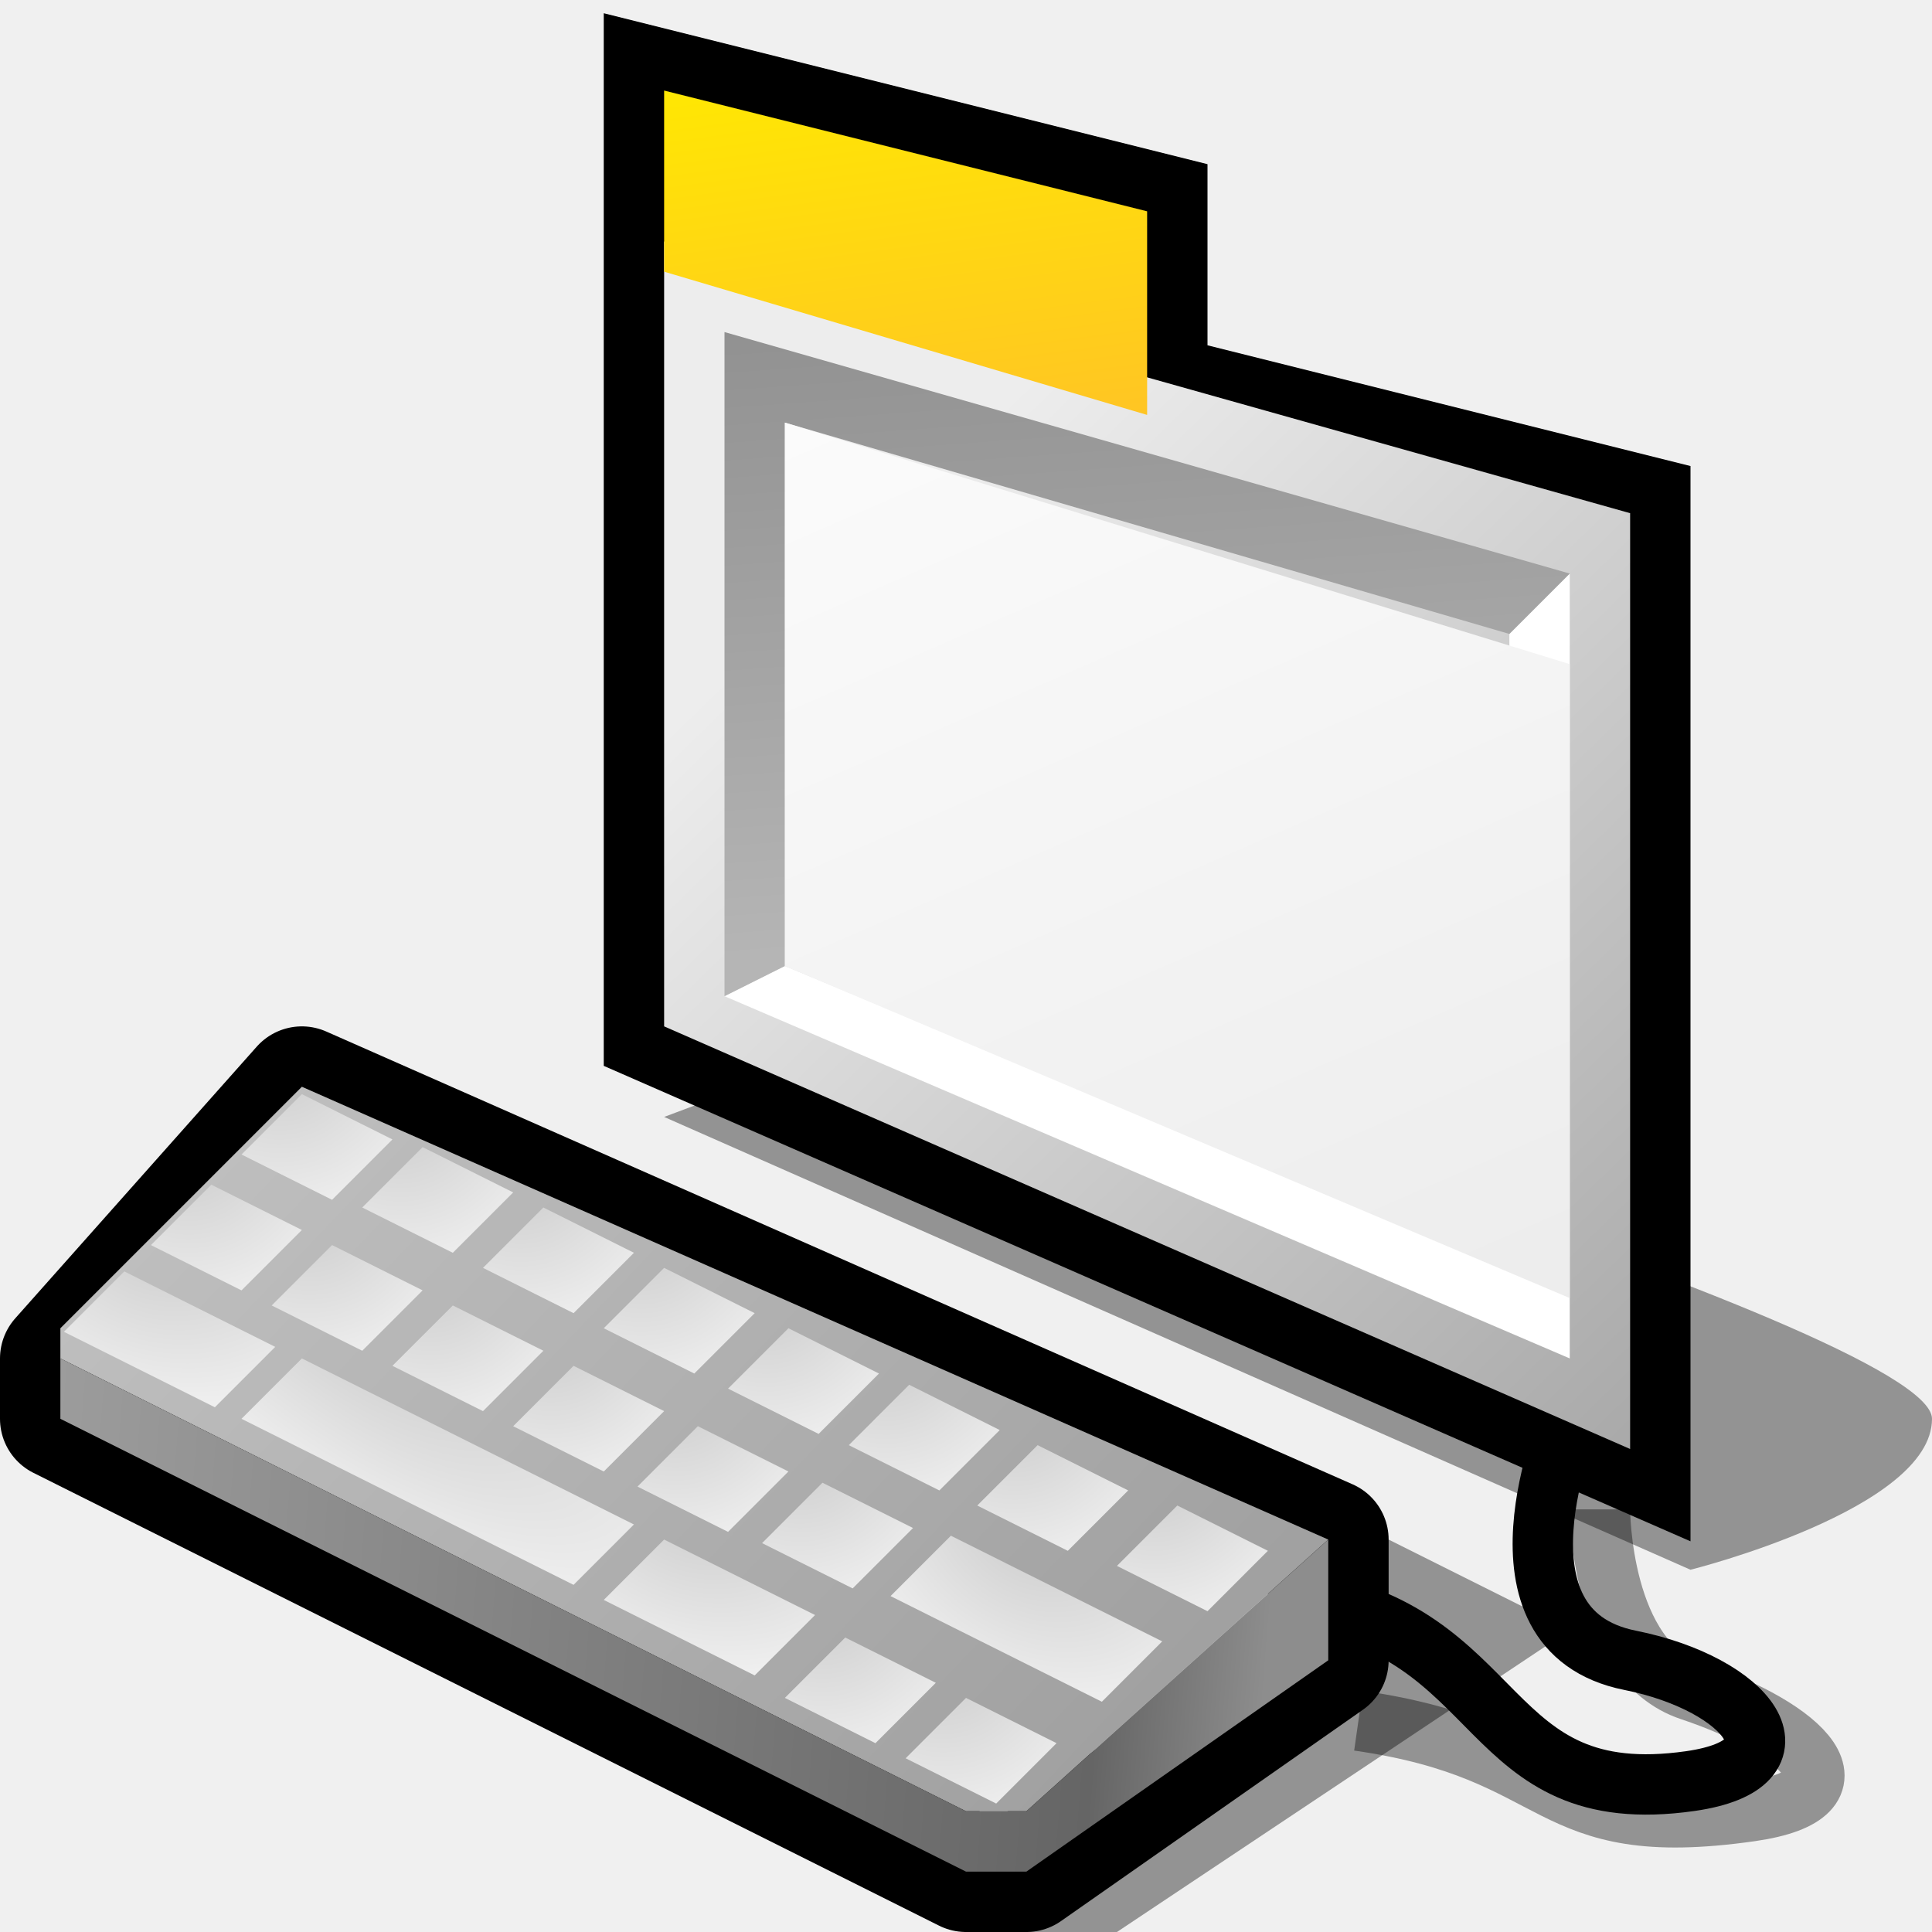
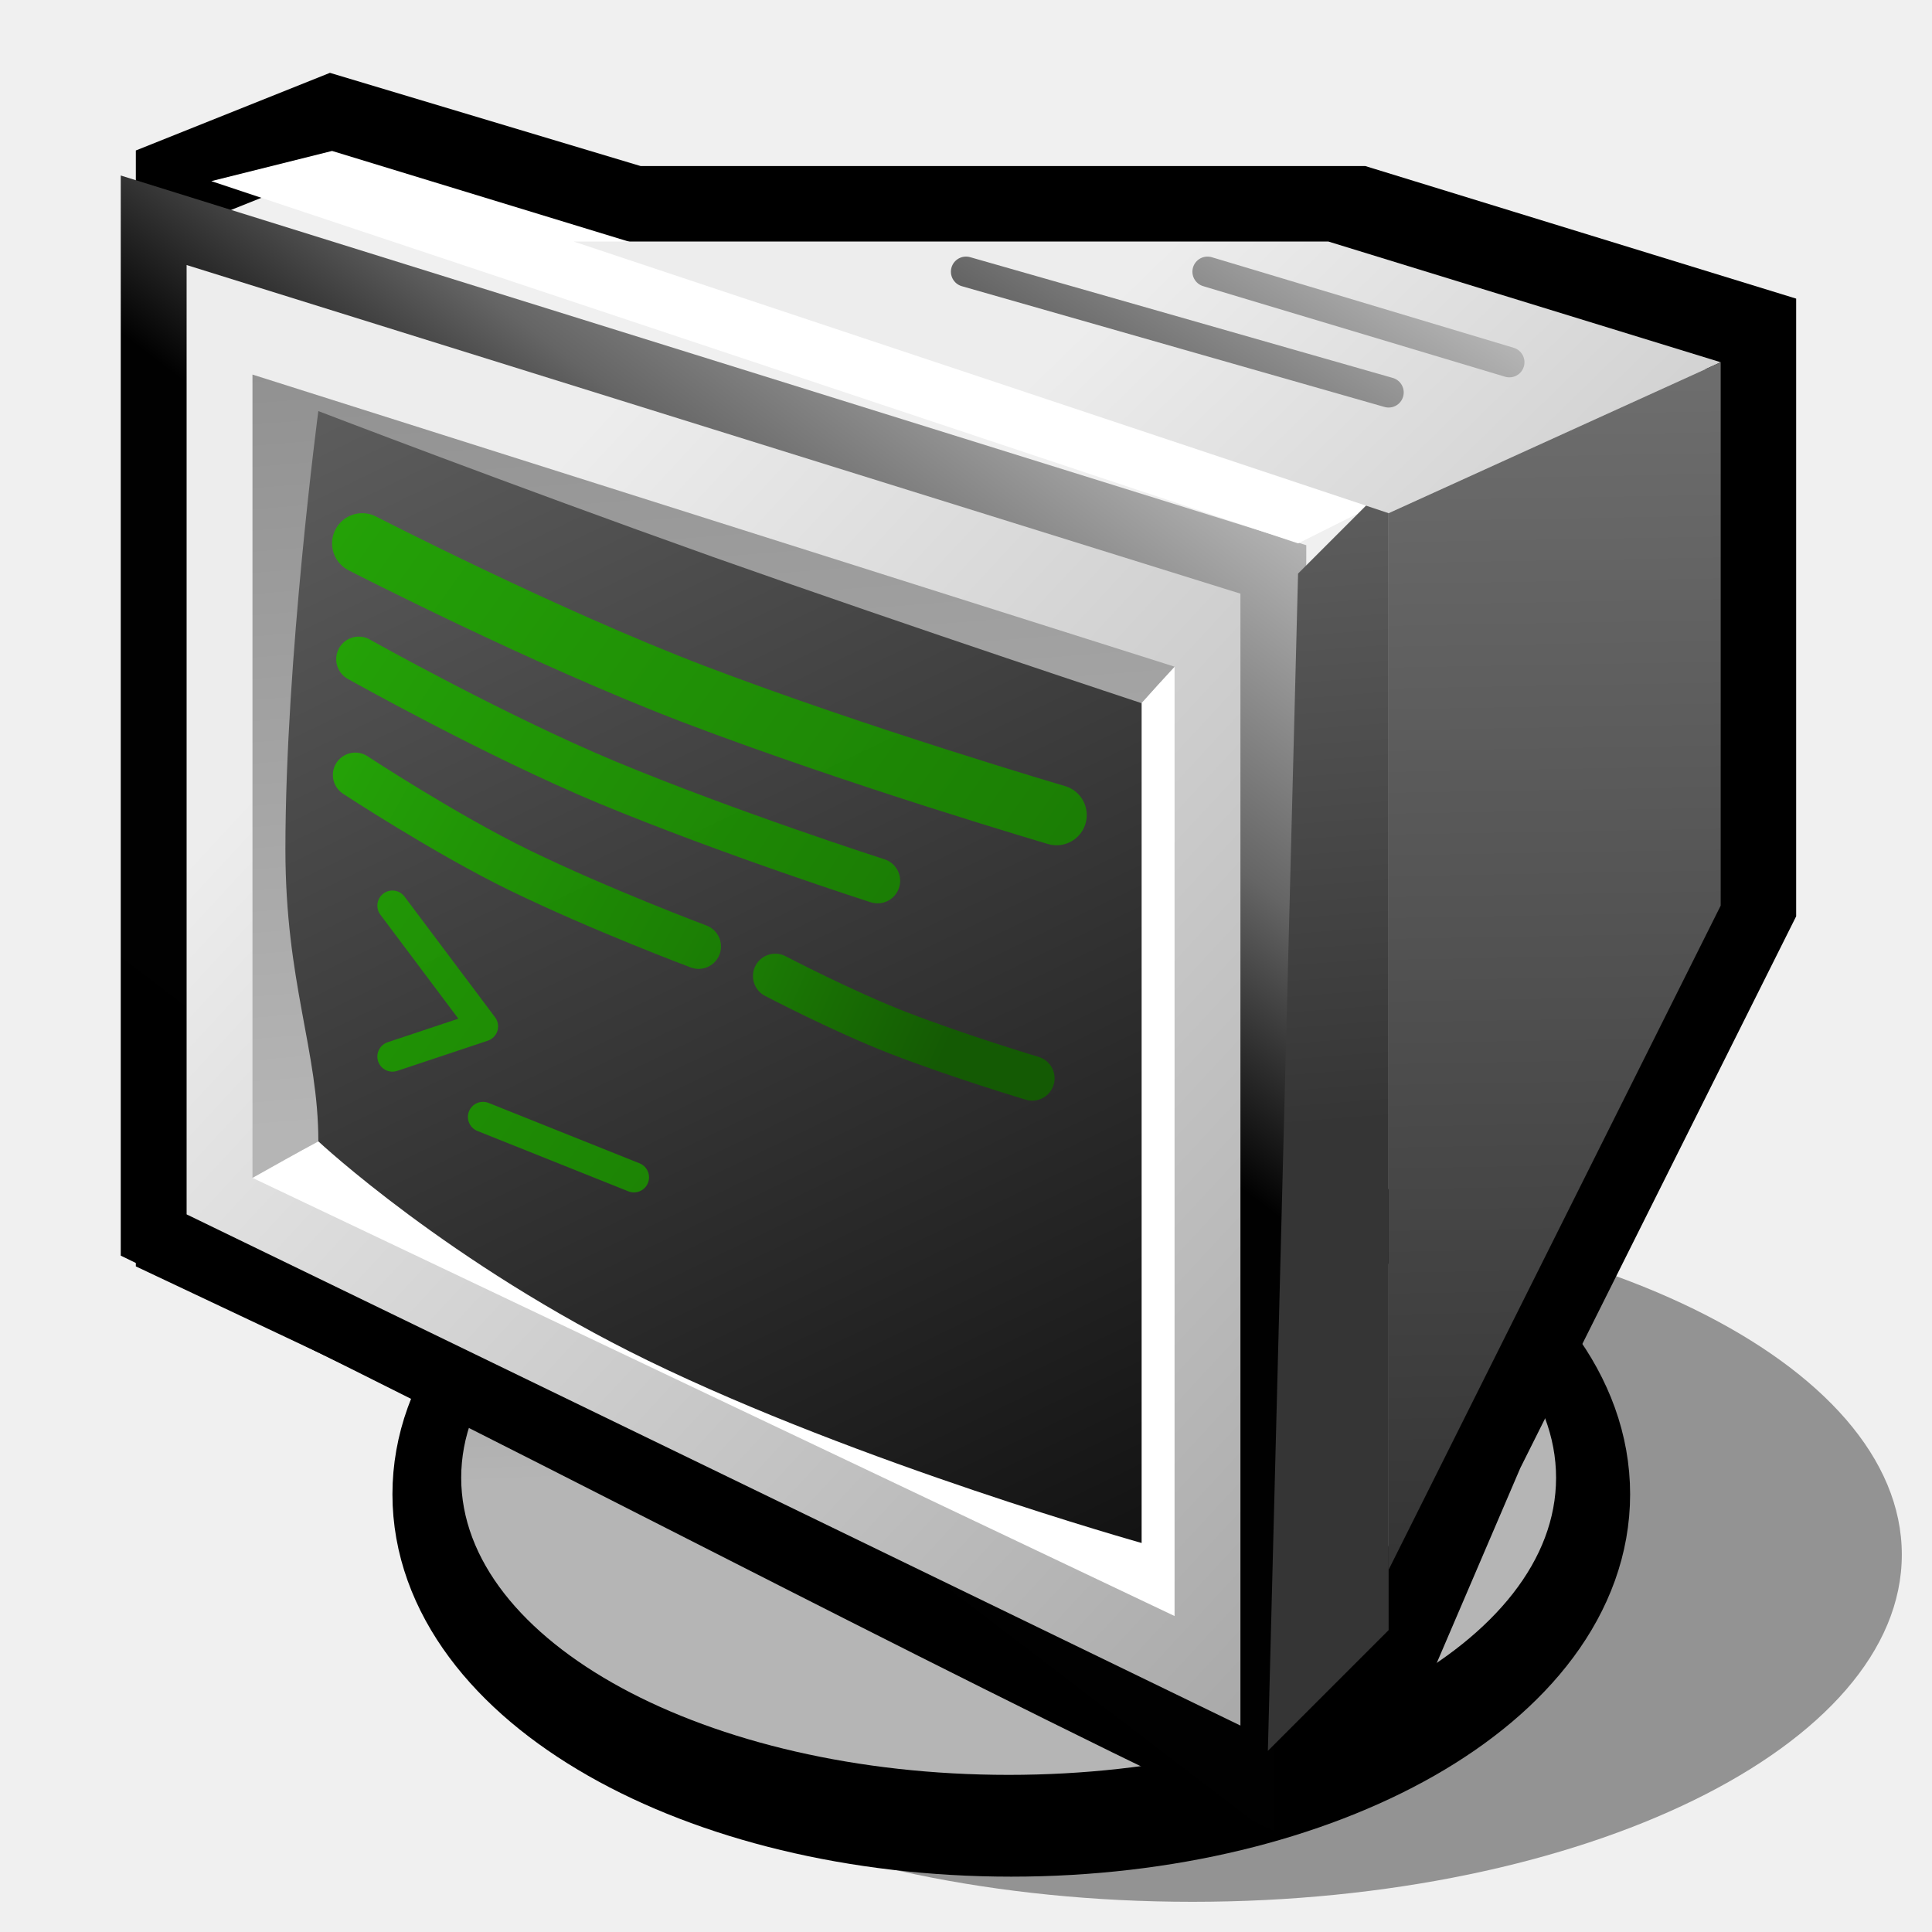
- <svg xmlns="http://www.w3.org/2000/svg" width="64" height="64" viewBox="0 0 6528 6528">
-   <path id="shape_0" d="M 3060 3468 C 3060 3468 2244 3774 2244 3774 C 2244 3774 5712 5304 5712 5304 C 5712 5304 6528 5100 6528 4794 C 6528 4488 3060 3468 3060 3468 Z M 3366 6528 C 3366 6528 3774 6528 3774 6528 C 3774 6528 5304 5508 5304 5508 C 5304 5508 4692 5202 4692 5202 C 4692 5202 3366 6528 3366 6528 Z " style="fill:#000000;stroke:none;fill-opacity:0.39;" />
-   <path id="shape_1" d="M 5406 5100 C 5406 5100 5406 5610 5712 5712 C 6099 5841 6319 6062 5916 6120 C 5202 6222 5304 5916 4590 5814 " style="stroke-width:204;stroke-linejoin:miter;stroke-linecap:butt;stroke:#000000;fill:none;stroke-opacity:0.39;" />
-   <path id="shape_2" d="M 5304 4794 C 5304 4794 4998 5508 5508 5610 C 5908 5690 6115 5960 5712 6018 C 4998 6120 5100 5508 4386 5406 " style="stroke-width:204;stroke-linejoin:miter;stroke-linecap:butt;stroke:#000000;fill:none;" />
-   <path id="shape_3" d="M 2244 3468 C 2244 3468 5508 4896 5508 4896 C 5508 4896 5508 1734 5508 1734 C 5508 1734 3876 1326 3876 1326 C 3876 1326 3876 714 3876 714 C 3876 714 2244 306 2244 306 C 2244 306 2244 3468 2244 3468 Z " style="stroke-width:408;stroke-linejoin:miter;stroke-linecap:butt;stroke:#000000;fill:none;" />
+ <svg xmlns="http://www.w3.org/2000/svg" id="i696331265" width="64" height="64" viewBox="0 0 6528 6528">
+   <path d="M 4029 4080 C 2704.19 4080 1632 4604.69 1632 5253 C 1632 5900.59 2704.19 6426 4029 6426 C 5352.34 6426 6426 5900.59 6426 5253 C 6426 4604.69 5352.34 4080 4029 4080 Z" style="stroke-width:0;stroke-linejoin:miter;stroke-linecap:butt;fill:#000000;stroke:none;fill-opacity:0.39;" />
+   <path d="M 3417 3989.32 C 2389.72 3989.32 1558.34 4463.32 1558.34 5048.99 C 1558.34 5634.01 2389.72 6108.65 3417 6108.65 C 4443.13 6108.65 5275.66 5634.01 5275.66 5048.99 C 5275.66 4463.32 4443.13 3989.32 3417 3989.32 Z" style="stroke-width:464.67;stroke-linejoin:miter;stroke-linecap:butt;stroke:#000000;fill:none;" />
  <g>
-     <defs>
-       <linearGradient id="id1" gradientUnits="userSpaceOnUse" gradientTransform="matrix(0.227732,0.234209,-0.252052,0.245082,5559.7,2223.03)" x1="-6528" x2="6528" y1="-6528" y2="-6528">
-         <stop offset="0%" stop-color="#ededed" />
-         <stop offset="100%" stop-color="#a5a5a5" />
-       </linearGradient>
-     </defs>
-     <path id="shape_4" d="M 2244 816 C 2244 816 2244 3468 2244 3468 C 2244 3468 5508 4896 5508 4896 C 5508 4896 5508 1734 5508 1734 C 5508 1734 2244 816 2244 816 Z " style="fill:url(#id1);stroke:none;" />
+     <linearGradient id="i696331265-2-g" gradientUnits="userSpaceOnUse" gradientTransform="matrix(0.013282,0.099862,-0.184001,0.007209,8768.73,4079.66)" x1="-6528" x2="6528" y1="-6528" y2="-6528">
+       <stop offset="0%" stop-color="#919191" />
+       <stop offset="100%" stop-color="#b5b5b5" />
+     </linearGradient>
+     <path d="M 3408.05 3989.32 C 2385.72 3989.32 1558.33 4438.36 1558.33 4993.21 C 1558.33 5547.44 2385.72 5997.09 3408.05 5997.09 C 4429.25 5997.09 5257.77 5547.44 5257.77 4993.21 C 5257.77 4438.36 4429.25 3989.32 3408.05 3989.32 Z" style="stroke-width:0;stroke-linejoin:miter;stroke-linecap:butt;fill:url(#i696331265-2-g);stroke:none;" />
  </g>
-   <path id="shape_5" d="M 5100 4284 C 5100 4284 2652 3264 2652 3264 C 2652 3264 2448 3366 2448 3366 C 2448 3366 5304 4590 5304 4590 C 5304 4590 5304 1938 5304 1938 C 5304 1938 5100 2142 5100 2142 C 5100 2142 5100 4284 5100 4284 Z " style="fill:#ffffff;stroke:none;" />
+   <path d="M 612 612 L 1122 408 2142 714 4590 714 5916 1122 5916 3060 4998 4896 4692 5610 4284 5916 612 4182 Z" style="stroke-width:306;stroke-linejoin:miter;stroke-linecap:butt;stroke:#000000;fill:none;" />
  <g>
-     <defs>
-       <linearGradient id="id2" gradientUnits="userSpaceOnUse" gradientTransform="matrix(0.01168,0.162381,-0.566895,0.040775,5353.46,1969.04)" x1="-6528" x2="6528" y1="-6528" y2="-6528">
-         <stop offset="0%" stop-color="#919191" />
-         <stop offset="100%" stop-color="#b5b5b5" />
-       </linearGradient>
-     </defs>
-     <path id="shape_6" d="M 2448 1122 C 2448 1122 2448 3366 2448 3366 C 2448 3366 2652 3264 2652 3264 C 2652 3264 2652 1428 2652 1428 C 2652 1428 5100 2142 5100 2142 C 5100 2142 5304 1938 5304 1938 C 5304 1938 2448 1122 2448 1122 Z " style="fill:url(#id2);stroke:none;" />
+     <linearGradient id="i696331265-4-g" gradientUnits="userSpaceOnUse" gradientTransform="matrix(0.232547,-0.374577,0.332112,0.253472,2487.86,3322.23)" x1="-6528" x2="6528" y1="-6528" y2="-6528">
+       <stop offset="0%" stop-color="#000000" />
+       <stop offset="58.43%" stop-color="#010101" />
+       <stop offset="73.33%" stop-color="#656565" />
+       <stop offset="100%" stop-color="#dbdbdb" />
+     </linearGradient>
+     <path d="M 630.54 4103.24 C 1817.45 4678.99 2891.99 5253.52 4079.98 5830.48 C 4079.98 4555.61 4191.25 3279.54 4191.25 2005.88 C 4191.25 2005.88 630.54 895.52 630.54 895.52 C 630.54 2169.17 630.54 2828.38 630.54 4103.24 C 630.54 4103.24 630.54 4103.24 630.54 4103.24 C 630.54 4103.24 630.54 4103.24 630.54 4103.24 Z" style="stroke-width:445.09;stroke-linejoin:miter;stroke-linecap:butt;stroke:url(#i696331265-4-g);fill:none;" />
  </g>
  <g>
-     <defs>
-       <linearGradient id="id3" gradientUnits="userSpaceOnUse" gradientTransform="matrix(0.175034,0.400959,-0.916481,0.400078,7316.06,1363.41)" x1="-6528" x2="6528" y1="-6528" y2="-6528">
-         <stop offset="0%" stop-color="#ffffff" />
-         <stop offset="100%" stop-color="#e9e9e9" />
-       </linearGradient>
-     </defs>
-     <path id="shape_7" d="M 2652 1428 C 2652 1428 2652 3264 2652 3264 C 2652 3264 5304 4386 5304 4386 C 5304 4386 5304 2244 5304 2244 C 5304 2244 2652 1428 2652 1428 Z " style="fill:url(#id3);stroke:none;" />
+     <linearGradient id="i696331265-5-g" gradientUnits="userSpaceOnUse" gradientTransform="matrix(0.248436,0.283204,-0.255425,0.275455,4374.84,2459.89)" x1="-6528" x2="6528" y1="-6528" y2="-6528">
+       <stop offset="0%" stop-color="#ededed" />
+       <stop offset="100%" stop-color="#a5a5a5" />
+     </linearGradient>
+     <path d="M 630.54 895.52 C 630.54 1964.76 630.54 3032.79 630.54 4103.24 C 1817.45 4678.99 3003.26 5253.52 4191.25 5830.48 C 4191.25 4555.61 4191.25 3279.54 4191.25 2005.88 C 3003.26 1635.76 1817.45 1265.64 630.54 895.52 C 630.54 895.52 1817.45 895.52 630.54 895.52 C 630.54 895.52 630.54 895.52 630.54 895.52 Z" style="stroke-width:0;stroke-linejoin:miter;stroke-linecap:butt;fill:url(#i696331265-5-g);stroke:none;" />
+   </g>
+   <path d="M 3746.16 5090.23 C 2855.99 4678.99 1965.81 4266.53 1075.63 3856.49 C 1001.45 3896.41 926.18 3938.74 853.09 3979.87 C 1890.54 4473.36 2930.17 4966.86 3968.71 5460.36 C 3968.71 4389.9 3968.71 3321.87 3968.71 2252.63 C 3893.44 2333.67 3820.35 2417.13 3746.16 2499.38 C 3746.16 3363 3746.16 4226.62 3746.16 5090.23 C 3746.16 5090.23 3746.16 5090.23 3746.16 5090.23 C 3746.16 5090.23 3746.16 5090.23 3746.16 5090.23 Z" style="stroke-width:0;stroke-linejoin:miter;stroke-linecap:butt;fill:#ffffff;stroke:none;" />
+   <g>
+     <linearGradient id="i696331265-7-g" gradientUnits="userSpaceOnUse" gradientTransform="matrix(0.012784,0.196362,-0.177101,0.014174,6902.92,2060.16)" x1="-6528" x2="6528" y1="-6528" y2="-6528">
+       <stop offset="0%" stop-color="#919191" />
+       <stop offset="100%" stop-color="#b5b5b5" />
+     </linearGradient>
+     <path d="M 853.09 1265.64 C 853.09 2170.38 853.09 3073.92 853.09 3979.87 C 926.18 3938.74 1001.45 3896.41 1075.63 3856.49 C 1075.63 3116.25 1075.63 2376.01 1075.63 1635.76 C 1965.81 1923.63 2855.99 2210.3 3746.16 2499.38 C 3820.35 2417.13 3893.44 2333.67 3968.71 2252.63 C 2930.17 1923.63 1890.54 1594.64 853.09 1265.64 C 853.09 1265.64 1890.54 1265.64 853.09 1265.64 C 853.09 1265.64 853.09 1265.64 853.09 1265.64 Z" style="stroke-width:0;stroke-linejoin:miter;stroke-linecap:butt;fill:url(#i696331265-7-g);stroke:none;" />
  </g>
  <g>
-     <defs>
-       <linearGradient id="id4" gradientUnits="userSpaceOnUse" gradientTransform="matrix(0.019165,0.144474,-0.224595,0.029793,3933.05,929.5)" x1="-6528" x2="6528" y1="-6528" y2="-6528">
-         <stop offset="0%" stop-color="#ffea00" />
-         <stop offset="100%" stop-color="#ffb830" />
-       </linearGradient>
-     </defs>
-     <path id="shape_8" d="M 2244 306 C 2244 306 2244 918 2244 918 C 2244 918 3876 1402 3876 1402 C 3876 1402 3876 714 3876 714 C 3876 714 2244 306 2244 306 Z " style="fill:url(#id4);stroke:none;" />
+     <linearGradient id="i696331265-8-g" gradientUnits="userSpaceOnUse" gradientTransform="matrix(0.190993,0.484857,-0.437298,0.211765,9834.95,-218.55)" x1="-6528" x2="6528" y1="-6528" y2="-6528">
+       <stop offset="0%" stop-color="#6d6d6d" />
+       <stop offset="100%" stop-color="#010101" />
+     </linearGradient>
+     <path d="M 1075.63 1389.01 C 1075.63 1389.01 964.36 2228.44 964.36 2869.5 C 964.36 3320.66 1075.63 3549.27 1075.63 3856.49 C 1075.63 3856.49 1516.36 4268.95 2188.35 4596.74 C 2906.17 4946.3 3857.44 5213.61 3857.44 5213.61 C 3857.44 4758.82 3857.44 4252.02 3857.44 3733.12 C 3857.44 3265.02 3857.44 2784.83 3857.44 2376.01 C 3857.44 2376.01 3115.62 2131.68 2410.9 1882.51 C 1724.72 1638.18 1075.63 1389.01 1075.63 1389.01 Z" style="stroke-width:0;stroke-linejoin:miter;stroke-linecap:butt;fill:url(#i696331265-8-g);stroke:none;" />
  </g>
-   <path id="shape_9" d="M 204 4590 C 204 4590 204 4794 204 4794 C 204 4794 3264 6324 3264 6324 C 3264 6324 3468 6324 3468 6324 C 3468 6324 4488 5610 4488 5610 C 4488 5610 4488 5202 4488 5202 C 4488 5202 1020 3672 1020 3672 C 1020 3672 204 4590 204 4590 Z " style="stroke-width:408;stroke-linejoin:round;stroke-linecap:butt;stroke:#000000;fill:none;" />
+   <path d="M 714 612 L 1122 510 4794 1632 4386 1836 Z" style="stroke-width:0;stroke-linejoin:miter;stroke-linecap:butt;fill:#ffffff;stroke:none;" />
  <g>
-     <defs>
-       <linearGradient id="id5" gradientUnits="userSpaceOnUse" gradientTransform="matrix(0.243998,0.232092,-0.204608,0.215104,2698.17,3974.49)" x1="-6528" x2="6528" y1="-6528" y2="-6528">
-         <stop offset="0%" stop-color="#c4c4c4" />
-         <stop offset="100%" stop-color="#a0a0a0" />
-       </linearGradient>
-     </defs>
-     <path id="shape_10" d="M 1020 3672 C 1020 3672 204 4488 204 4488 C 204 4488 204 4590 204 4590 C 204 4590 3264 6120 3264 6120 C 3264 6120 3468 6120 3468 6120 C 3468 6120 4488 5202 4488 5202 C 4488 5202 1020 3672 1020 3672 Z " style="fill:url(#id5);stroke:none;" />
+     <linearGradient id="i696331265-10-g" gradientUnits="userSpaceOnUse" gradientTransform="matrix(0.025151,0.326204,-0.436131,0.033626,7029.58,1469.11)" x1="-6528" x2="6528" y1="-6528" y2="-6528">
+       <stop offset="0%" stop-color="#868686" />
+       <stop offset="100%" stop-color="#353535" />
+     </linearGradient>
+     <path d="M 4284 5916 L 4386 1938 4692 1632 4692 5508 Z" style="stroke-width:0;stroke-linejoin:miter;stroke-linecap:butt;fill:url(#i696331265-10-g);stroke:none;" />
  </g>
  <g>
-     <defs>
-       <linearGradient id="id6" gradientUnits="userSpaceOnUse" gradientTransform="matrix(0.436954,0.035234,-0.027832,0.34516,1530.55,4109.14)" x1="-6528" x2="6528" y1="-6528" y2="-6528">
-         <stop offset="0%" stop-color="#b4b4b4" />
-         <stop offset="90.2%" stop-color="#656565" />
-         <stop offset="100%" stop-color="#8d8d8d" />
-       </linearGradient>
-     </defs>
-     <path id="shape_11" d="M 4488 5610 C 4488 5610 3468 6324 3468 6324 C 3468 6324 3264 6324 3264 6324 C 3264 6324 204 4794 204 4794 C 204 4794 204 4590 204 4590 C 204 4590 3264 6120 3264 6120 C 3264 6120 3468 6120 3468 6120 C 3468 6120 4488 5202 4488 5202 C 4488 5202 4488 5610 4488 5610 Z " style="fill:url(#id6);stroke:none;" />
+     <linearGradient id="i696331265-11-g" gradientUnits="userSpaceOnUse" gradientTransform="matrix(0.227734,0.23414,-0.23414,0.227734,5676.29,2109.35)" x1="-6528" x2="6528" y1="-6528" y2="-6528">
+       <stop offset="0%" stop-color="#ededed" />
+       <stop offset="100%" stop-color="#a5a5a5" />
+     </linearGradient>
+     <path d="M 1938 816 L 4488 816 5814 1224 4692 1734 Z" style="stroke-width:0;stroke-linejoin:miter;stroke-linecap:butt;fill:url(#i696331265-11-g);stroke:none;" />
  </g>
  <g>
-     <defs>
-       <radialGradient id="id7" gradientUnits="userSpaceOnUse" gradientTransform="matrix(0.125,0,0,0.121094,943.5,3569.5)" cx="0" cy="0" r="6528">
-         <stop offset="0%" stop-color="#cbcbcb" />
-         <stop offset="100%" stop-color="#ffffff" />
-       </radialGradient>
-     </defs>
-     <path id="shape_12" d="M 816 3901 C 816 3901 1020 3697 1020 3697 C 1020 3697 1326 3850 1326 3850 C 1326 3850 1122 4054 1122 4054 C 1122 4054 816 3901 816 3901 Z " style="fill:url(#id7);stroke:none;" />
+     <linearGradient id="i696331265-12-g" gradientUnits="userSpaceOnUse" gradientTransform="matrix(0.007636,0.437357,-0.437357,0.007636,6655.1,2362.34)" x1="-6528" x2="6528" y1="-6528" y2="-6528">
+       <stop offset="0%" stop-color="#868686" />
+       <stop offset="100%" stop-color="#353535" />
+     </linearGradient>
+     <path d="M 4692 5304 L 5814 3060 5814 1224 4692 1734 Z" style="stroke-width:0;stroke-linejoin:miter;stroke-linecap:butt;fill:url(#i696331265-12-g);stroke:none;" />
  </g>
  <g>
-     <defs>
-       <radialGradient id="id8" gradientUnits="userSpaceOnUse" gradientTransform="matrix(0.125,0,0,0.121094,1351.5,3748.5)" cx="0" cy="0" r="6528">
-         <stop offset="0%" stop-color="#cbcbcb" />
-         <stop offset="100%" stop-color="#ffffff" />
-       </radialGradient>
-     </defs>
-     <path id="shape_13" d="M 1224 4080 C 1224 4080 1428 3876 1428 3876 C 1428 3876 1734 4029 1734 4029 C 1734 4029 1530 4233 1530 4233 C 1530 4233 1224 4080 1224 4080 Z " style="fill:url(#id8);stroke:none;" />
+     <linearGradient id="i696331265-13-g" gradientUnits="userSpaceOnUse" gradientTransform="matrix(0.292162,0.209264,-0.209264,0.292162,2024.41,2902.33)" x1="-6528" x2="6528" y1="-6528" y2="-6528">
+       <stop offset="0%" stop-color="#25b204" stop-opacity="0.96" />
+       <stop offset="100%" stop-color="#177203" stop-opacity="0.96" />
+     </linearGradient>
+     <path d="M 1224 1836 C 1224 1836 1838 2152 2346 2346 C 2906 2559 3570 2754 3570 2754" style="stroke-width:204;stroke-linejoin:bevel;stroke-linecap:round;stroke:url(#i696331265-13-g);fill:none;" />
  </g>
  <g>
-     <defs>
-       <radialGradient id="id9" gradientUnits="userSpaceOnUse" gradientTransform="matrix(0.125,0,0,0.121094,1759.5,3952.5)" cx="0" cy="0" r="6528">
-         <stop offset="0%" stop-color="#cbcbcb" />
-         <stop offset="100%" stop-color="#ffffff" />
-       </radialGradient>
-     </defs>
-     <path id="shape_14" d="M 1632 4284 C 1632 4284 1836 4080 1836 4080 C 1836 4080 2142 4233 2142 4233 C 2142 4233 1938 4437 1938 4437 C 1938 4437 1632 4284 1632 4284 Z " style="fill:url(#id9);stroke:none;" />
+     <linearGradient id="i696331265-14-g" gradientUnits="userSpaceOnUse" gradientTransform="matrix(0.144477,0.132105,-0.103483,0.184438,1596.19,3291.72)" x1="-6528" x2="6528" y1="-6528" y2="-6528">
+       <stop offset="0%" stop-color="#25b204" stop-opacity="0.96" />
+       <stop offset="100%" stop-color="#177203" stop-opacity="0.96" />
+     </linearGradient>
+     <path d="M 1200.38 2618.56 C 1200.38 2618.56 1504.01 2818.05 1755.22 2940.52 C 2032.14 3074.98 2360.5 3198.08 2360.5 3198.08" style="stroke-width:151.32;stroke-linejoin:round;stroke-linecap:round;stroke:url(#i696331265-14-g);fill:none;" />
  </g>
  <g>
-     <defs>
-       <radialGradient id="id10" gradientUnits="userSpaceOnUse" gradientTransform="matrix(0.125,0,0,0.121094,2167.5,4156.5)" cx="0" cy="0" r="6528">
-         <stop offset="0%" stop-color="#cbcbcb" />
-         <stop offset="100%" stop-color="#ffffff" />
-       </radialGradient>
-     </defs>
-     <path id="shape_15" d="M 2040 4488 C 2040 4488 2244 4284 2244 4284 C 2244 4284 2550 4437 2550 4437 C 2550 4437 2346 4641 2346 4641 C 2346 4641 2040 4488 2040 4488 Z " style="fill:url(#id10);stroke:none;" />
+     <linearGradient id="i696331265-15-g" gradientUnits="userSpaceOnUse" gradientTransform="matrix(0.121198,0.055705,-0.05476,0.123291,2459.41,3040.05)" x1="-6528" x2="6528" y1="-6528" y2="-6528">
+       <stop offset="0%" stop-color="#25b204" stop-opacity="0.96" />
+       <stop offset="100%" stop-color="#135c02" stop-opacity="0.96" />
+     </linearGradient>
+     <path d="M 2619.65 3297.9 C 2619.65 3297.9 2846.87 3416.86 3034.87 3489.9 C 3242.11 3570.08 3487.84 3643.49 3487.84 3643.49" style="stroke-width:150.99;stroke-linejoin:round;stroke-linecap:round;stroke:url(#i696331265-15-g);fill:none;" />
  </g>
  <g>
-     <defs>
-       <radialGradient id="id11" gradientUnits="userSpaceOnUse" gradientTransform="matrix(0.125,0,0,0.121094,2587.5,4360.5)" cx="0" cy="0" r="6528">
-         <stop offset="0%" stop-color="#cbcbcb" />
-         <stop offset="100%" stop-color="#ffffff" />
-       </radialGradient>
-     </defs>
-     <path id="shape_16" d="M 2460 4692 C 2460 4692 2664 4488 2664 4488 C 2664 4488 2970 4641 2970 4641 C 2970 4641 2766 4845 2766 4845 C 2766 4845 2460 4692 2460 4692 Z " style="fill:url(#id11);stroke:none;" />
+     <linearGradient id="i696331265-16-g" gradientUnits="userSpaceOnUse" gradientTransform="matrix(0.218319,0.170685,-0.156373,0.2383,1810.3,3097.03)" x1="-6528" x2="6528" y1="-6528" y2="-6528">
+       <stop offset="0%" stop-color="#25b204" stop-opacity="0.96" />
+       <stop offset="100%" stop-color="#177203" stop-opacity="0.96" />
+     </linearGradient>
+     <path d="M 1212.19 2227.28 C 1212.19 2227.28 1671 2485.02 2050.61 2643.26 C 2469.07 2816.99 2965.25 2976.04 2965.25 2976.04" style="stroke-width:152.44;stroke-linejoin:round;stroke-linecap:round;stroke:url(#i696331265-16-g);fill:none;" />
  </g>
  <g>
-     <defs>
-       <radialGradient id="id12" gradientUnits="userSpaceOnUse" gradientTransform="matrix(0.125,0,0,0.121094,2995.5,4551.5)" cx="0" cy="0" r="6528">
-         <stop offset="0%" stop-color="#cbcbcb" />
-         <stop offset="100%" stop-color="#ffffff" />
-       </radialGradient>
-     </defs>
-     <path id="shape_17" d="M 2868 4883 C 2868 4883 3072 4679 3072 4679 C 3072 4679 3378 4832 3378 4832 C 3378 4832 3174 5036 3174 5036 C 3174 5036 2868 4883 2868 4883 Z " style="fill:url(#id12);stroke:none;" />
+     <linearGradient id="i696331265-17-g" gradientUnits="userSpaceOnUse" gradientTransform="matrix(0.292162,0.209264,-0.209264,0.292162,2024.41,2902.33)" x1="-6528" x2="6528" y1="-6528" y2="-6528">
+       <stop offset="0%" stop-color="#25b204" stop-opacity="0.96" />
+       <stop offset="100%" stop-color="#177203" stop-opacity="0.96" />
+     </linearGradient>
+     <path d="M 1326 3060 L 1632 3468 1326 3570 M 1632 3774 L 2142 3978" style="stroke-width:102;stroke-linejoin:round;stroke-linecap:round;stroke:url(#i696331265-17-g);fill:none;" />
  </g>
  <g>
-     <defs>
-       <radialGradient id="id13" gradientUnits="userSpaceOnUse" gradientTransform="matrix(0.125,0,0,0.121094,3429.5,4755.5)" cx="0" cy="0" r="6528">
-         <stop offset="0%" stop-color="#cbcbcb" />
-         <stop offset="100%" stop-color="#ffffff" />
-       </radialGradient>
-     </defs>
-     <path id="shape_18" d="M 3302 5087 C 3302 5087 3506 4883 3506 4883 C 3506 4883 3812 5036 3812 5036 C 3812 5036 3608 5240 3608 5240 C 3608 5240 3302 5087 3302 5087 Z " style="fill:url(#id13);stroke:none;" />
-   </g>
-   <g>
-     <defs>
-       <radialGradient id="id14" gradientUnits="userSpaceOnUse" gradientTransform="matrix(0.125,0,0,0.121094,3901.5,4959.5)" cx="0" cy="0" r="6528">
-         <stop offset="0%" stop-color="#cbcbcb" />
-         <stop offset="100%" stop-color="#ffffff" />
-       </radialGradient>
-     </defs>
-     <path id="shape_19" d="M 3774 5291 C 3774 5291 3978 5087 3978 5087 C 3978 5087 4284 5240 4284 5240 C 4284 5240 4080 5444 4080 5444 C 4080 5444 3774 5291 3774 5291 Z " style="fill:url(#id14);stroke:none;" />
-   </g>
-   <g>
-     <defs>
-       <radialGradient id="id15" gradientUnits="userSpaceOnUse" gradientTransform="matrix(0.125,0,0,0.121094,637.5,3875.5)" cx="0" cy="0" r="6528">
-         <stop offset="0%" stop-color="#cbcbcb" />
-         <stop offset="100%" stop-color="#ffffff" />
-       </radialGradient>
-     </defs>
-     <path id="shape_20" d="M 510 4207 C 510 4207 714 4003 714 4003 C 714 4003 1020 4156 1020 4156 C 1020 4156 816 4360 816 4360 C 816 4360 510 4207 510 4207 Z " style="fill:url(#id15);stroke:none;" />
-   </g>
-   <g>
-     <defs>
-       <radialGradient id="id16" gradientUnits="userSpaceOnUse" gradientTransform="matrix(0.125,0,0,0.121094,1045.5,4079.5)" cx="0" cy="0" r="6528">
-         <stop offset="0%" stop-color="#cbcbcb" />
-         <stop offset="100%" stop-color="#ffffff" />
-       </radialGradient>
-     </defs>
-     <path id="shape_21" d="M 918 4411 C 918 4411 1122 4207 1122 4207 C 1122 4207 1428 4360 1428 4360 C 1428 4360 1224 4564 1224 4564 C 1224 4564 918 4411 918 4411 Z " style="fill:url(#id16);stroke:none;" />
-   </g>
-   <g>
-     <defs>
-       <radialGradient id="id17" gradientUnits="userSpaceOnUse" gradientTransform="matrix(0.125,0,0,0.121094,1453.5,4283.5)" cx="0" cy="0" r="6528">
-         <stop offset="0%" stop-color="#cbcbcb" />
-         <stop offset="100%" stop-color="#ffffff" />
-       </radialGradient>
-     </defs>
-     <path id="shape_22" d="M 1326 4615 C 1326 4615 1530 4411 1530 4411 C 1530 4411 1836 4564 1836 4564 C 1836 4564 1632 4768 1632 4768 C 1632 4768 1326 4615 1326 4615 Z " style="fill:url(#id17);stroke:none;" />
-   </g>
-   <g>
-     <defs>
-       <radialGradient id="id18" gradientUnits="userSpaceOnUse" gradientTransform="matrix(0.125,0,0,0.121094,1861.5,4487.5)" cx="0" cy="0" r="6528">
-         <stop offset="0%" stop-color="#cbcbcb" />
-         <stop offset="100%" stop-color="#ffffff" />
-       </radialGradient>
-     </defs>
-     <path id="shape_23" d="M 1734 4819 C 1734 4819 1938 4615 1938 4615 C 1938 4615 2244 4768 2244 4768 C 2244 4768 2040 4972 2040 4972 C 2040 4972 1734 4819 1734 4819 Z " style="fill:url(#id18);stroke:none;" />
-   </g>
-   <g>
-     <defs>
-       <radialGradient id="id19" gradientUnits="userSpaceOnUse" gradientTransform="matrix(0.125,0,0,0.121094,2281.5,4691.5)" cx="0" cy="0" r="6528">
-         <stop offset="0%" stop-color="#cbcbcb" />
-         <stop offset="100%" stop-color="#ffffff" />
-       </radialGradient>
-     </defs>
-     <path id="shape_24" d="M 2154 5023 C 2154 5023 2358 4819 2358 4819 C 2358 4819 2664 4972 2664 4972 C 2664 4972 2460 5176 2460 5176 C 2460 5176 2154 5023 2154 5023 Z " style="fill:url(#id19);stroke:none;" />
-   </g>
-   <g>
-     <defs>
-       <radialGradient id="id20" gradientUnits="userSpaceOnUse" gradientTransform="matrix(0.125,0,0,0.121094,2702.5,4882.5)" cx="0" cy="0" r="6528">
-         <stop offset="0%" stop-color="#cbcbcb" />
-         <stop offset="100%" stop-color="#ffffff" />
-       </radialGradient>
-     </defs>
-     <path id="shape_25" d="M 2575 5214 C 2575 5214 2779 5010 2779 5010 C 2779 5010 3085 5163 3085 5163 C 3085 5163 2881 5367 2881 5367 C 2881 5367 2575 5214 2575 5214 Z " style="fill:url(#id20);stroke:none;" />
-   </g>
-   <g>
-     <defs>
-       <radialGradient id="id21" gradientUnits="userSpaceOnUse" gradientTransform="matrix(0.133358,0.092167,-0.068848,0.099617,3480.55,5149.5)" cx="0" cy="0" r="6528">
-         <stop offset="0%" stop-color="#cbcbcb" />
-         <stop offset="100%" stop-color="#ffffff" />
-       </radialGradient>
-     </defs>
-     <path id="shape_26" d="M 3009 5393 C 3009 5393 3213 5189 3213 5189 C 3213 5189 3927 5546 3927 5546 C 3927 5546 3723 5750 3723 5750 C 3723 5750 3009 5393 3009 5393 Z " style="fill:url(#id21);stroke:none;" />
-   </g>
-   <g>
-     <defs>
-       <radialGradient id="id22" gradientUnits="userSpaceOnUse" gradientTransform="matrix(0.150808,0.059465,-0.04442,0.112652,525.37,4167.7)" cx="0" cy="0" r="6528">
-         <stop offset="0%" stop-color="#cbcbcb" />
-         <stop offset="100%" stop-color="#ffffff" />
-       </radialGradient>
-     </defs>
-     <path id="shape_27" d="M 216 4500 C 216 4500 420 4296 420 4296 C 420 4296 930 4551 930 4551 C 930 4551 726 4755 726 4755 C 726 4755 216 4500 216 4500 Z " style="fill:url(#id22);stroke:none;" />
-   </g>
-   <g>
-     <defs>
-       <radialGradient id="id23" gradientUnits="userSpaceOnUse" gradientTransform="matrix(0.253582,0.18731,-0.071947,0.097403,1175.15,4437.25)" cx="0" cy="0" r="6528">
-         <stop offset="0%" stop-color="#cbcbcb" />
-         <stop offset="100%" stop-color="#ffffff" />
-       </radialGradient>
-     </defs>
-     <path id="shape_28" d="M 816 4794 C 816 4794 1020 4590 1020 4590 C 1020 4590 2142 5151 2142 5151 C 2142 5151 1938 5355 1938 5355 C 1938 5355 816 4794 816 4794 Z " style="fill:url(#id23);stroke:none;" />
-   </g>
-   <g>
-     <defs>
-       <radialGradient id="id24" gradientUnits="userSpaceOnUse" gradientTransform="matrix(0.150808,0.059465,-0.04442,0.112652,2349.37,5073.7)" cx="0" cy="0" r="6528">
-         <stop offset="0%" stop-color="#cbcbcb" />
-         <stop offset="100%" stop-color="#ffffff" />
-       </radialGradient>
-     </defs>
-     <path id="shape_29" d="M 2040 5406 C 2040 5406 2244 5202 2244 5202 C 2244 5202 2754 5457 2754 5457 C 2754 5457 2550 5661 2550 5661 C 2550 5661 2040 5406 2040 5406 Z " style="fill:url(#id24);stroke:none;" />
-   </g>
-   <g>
-     <defs>
-       <radialGradient id="id25" gradientUnits="userSpaceOnUse" gradientTransform="matrix(0.125,0,0,0.121094,2779.5,5405.5)" cx="0" cy="0" r="6528">
-         <stop offset="0%" stop-color="#cbcbcb" />
-         <stop offset="100%" stop-color="#ffffff" />
-       </radialGradient>
-     </defs>
-     <path id="shape_30" d="M 2652 5737 C 2652 5737 2856 5533 2856 5533 C 2856 5533 3162 5686 3162 5686 C 3162 5686 2958 5890 2958 5890 C 2958 5890 2652 5737 2652 5737 Z " style="fill:url(#id25);stroke:none;" />
-   </g>
-   <g>
-     <defs>
-       <radialGradient id="id26" gradientUnits="userSpaceOnUse" gradientTransform="matrix(0.125,0,0,0.121094,3187.5,5609.5)" cx="0" cy="0" r="6528">
-         <stop offset="0%" stop-color="#cbcbcb" />
-         <stop offset="100%" stop-color="#ffffff" />
-       </radialGradient>
-     </defs>
-     <path id="shape_31" d="M 3060 5941 C 3060 5941 3264 5737 3264 5737 C 3264 5737 3570 5890 3570 5890 C 3570 5890 3366 6094 3366 6094 C 3366 6094 3060 5941 3060 5941 Z " style="fill:url(#id26);stroke:none;" />
+     <linearGradient id="i696331265-18-g" gradientUnits="userSpaceOnUse" gradientTransform="matrix(0.213169,-0.309683,0.304438,0.209559,3946.55,2822.29)" x1="-6528" x2="6528" y1="-6528" y2="-6528">
+       <stop offset="0%" stop-color="#000000" />
+       <stop offset="58.43%" stop-color="#010101" />
+       <stop offset="73.33%" stop-color="#656565" />
+       <stop offset="100%" stop-color="#dbdbdb" />
+     </linearGradient>
+     <path d="M 3264 918 L 4692 1326 M 4080 918 L 5100 1224" style="stroke-width:102;stroke-linejoin:round;stroke-linecap:round;stroke:url(#i696331265-18-g);fill:none;" />
  </g>
</svg>
